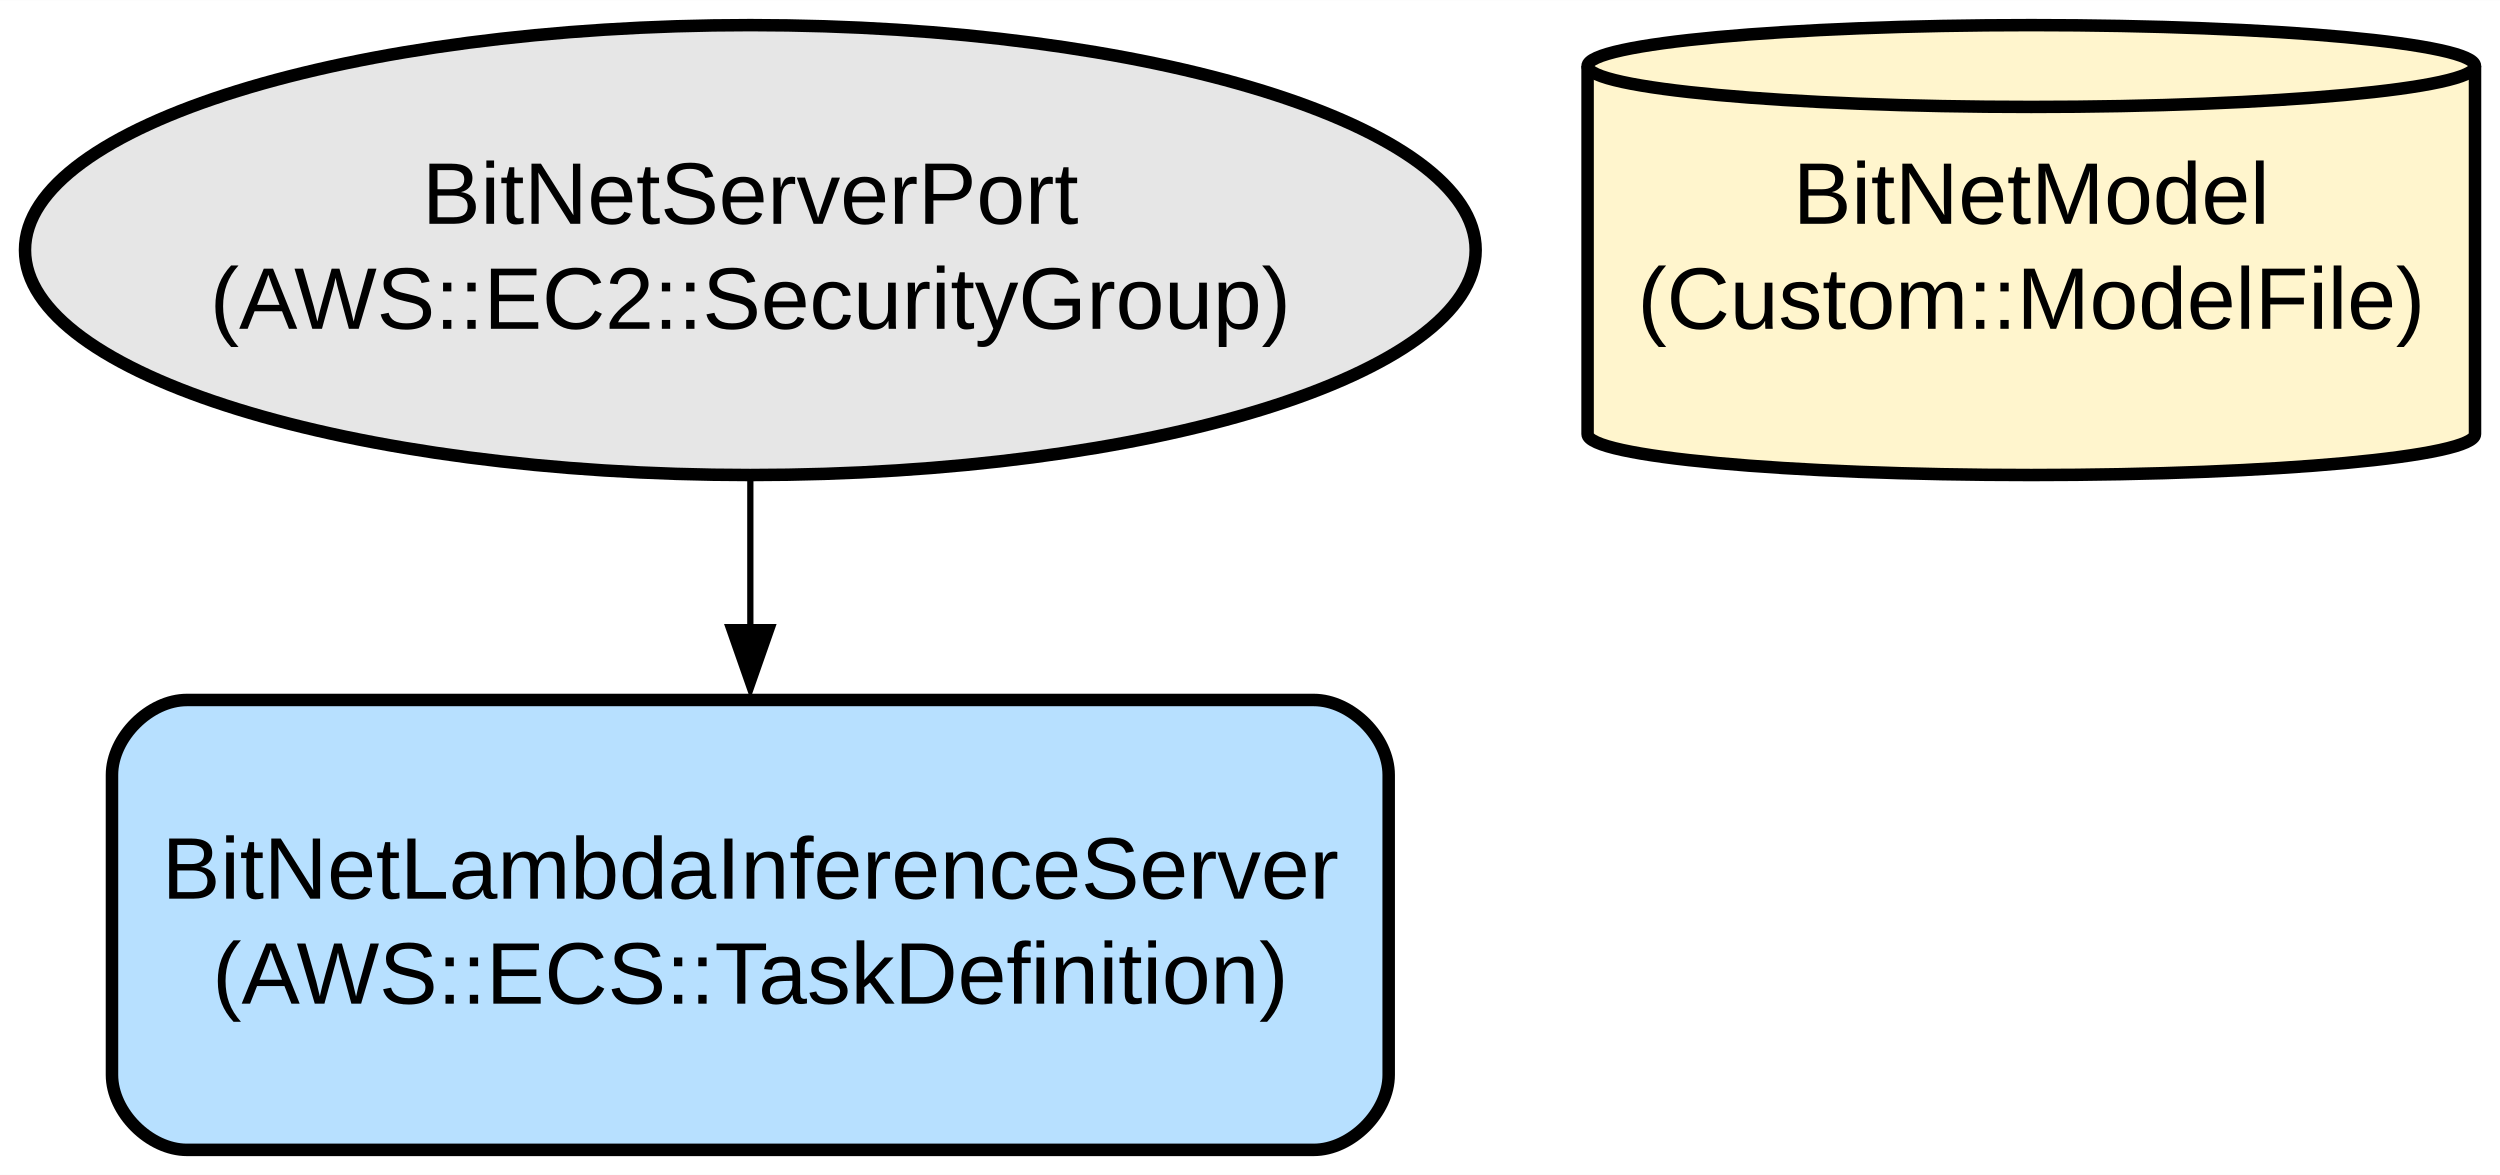
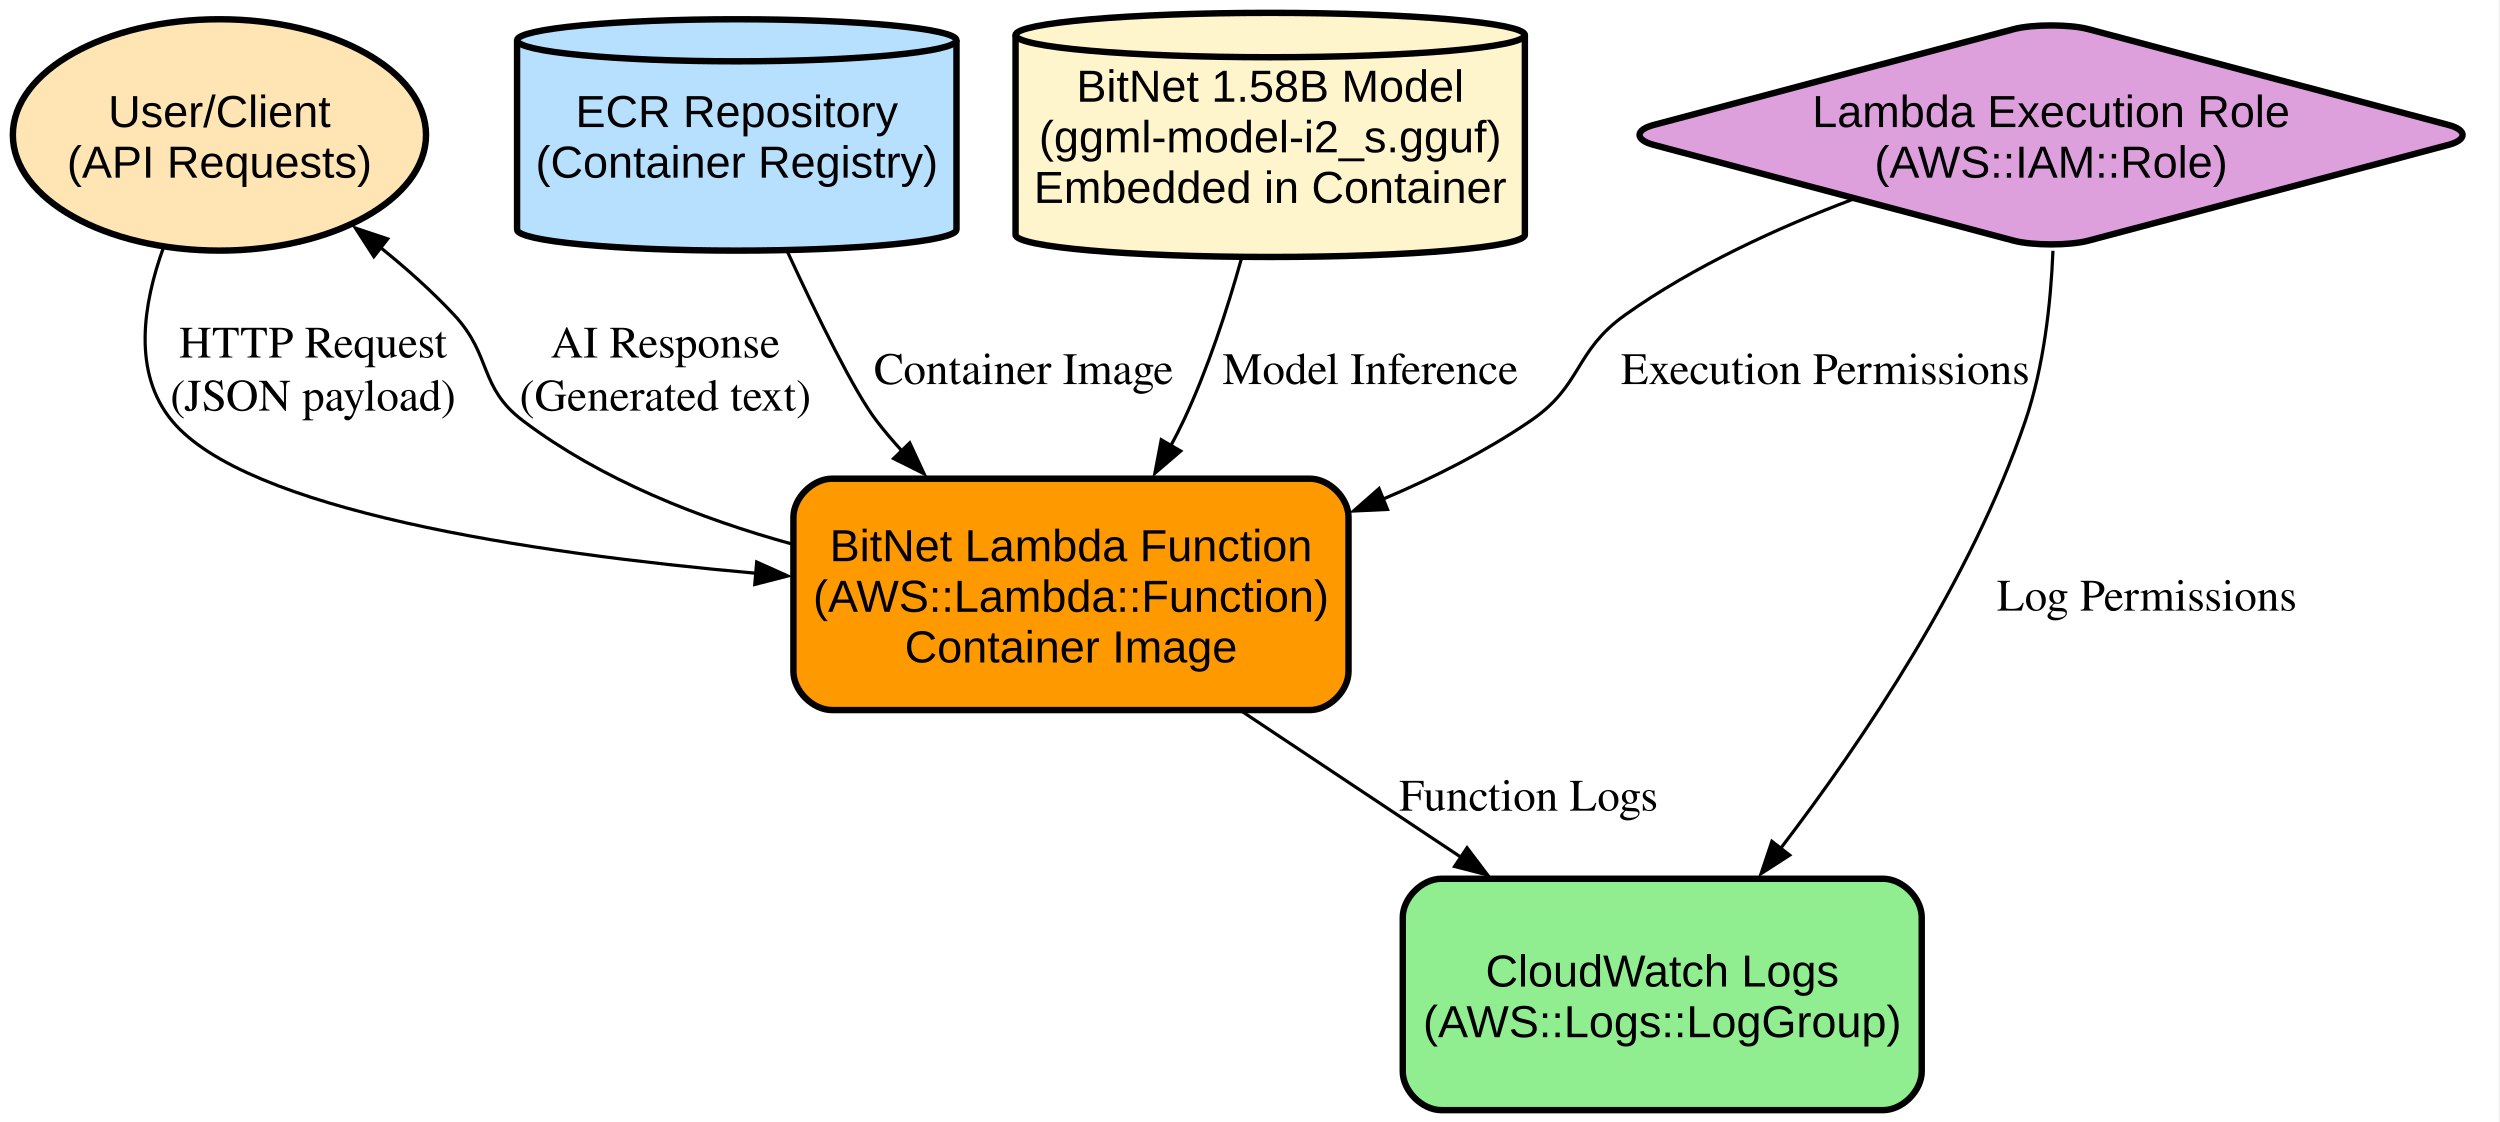
- <svg xmlns="http://www.w3.org/2000/svg" width="400pt" height="188pt" viewBox="0.00 0.00 400.09 188.00">
-   <g id="graph0" class="graph" transform="scale(1 1) rotate(0) translate(4 184)">
-     <polygon fill="white" stroke="none" points="-4,4 -4,-184 396.09,-184 396.09,4 -4,4" />
+ <svg xmlns="http://www.w3.org/2000/svg" width="778pt" height="349pt" viewBox="0.00 0.00 778.00 349.00">
+   <g id="graph0" class="graph" transform="scale(1 1) rotate(0) translate(4 345.47)">
+     <polygon fill="white" stroke="none" points="-4,4 -4,-345.47 773.61,-345.47 773.61,4 -4,4" />
    <g id="node1" class="node">
-       <path fill="#b7e0ff" stroke="black" stroke-width="2" d="M206.24,-72C206.24,-72 25.92,-72 25.92,-72 19.92,-72 13.92,-66 13.92,-60 13.92,-60 13.92,-12 13.92,-12 13.92,-6 19.92,0 25.92,0 25.92,0 206.24,0 206.24,0 212.24,0 218.24,-6 218.24,-12 218.24,-12 218.24,-60 218.24,-60 218.24,-66 212.24,-72 206.24,-72" />
-       <text text-anchor="middle" x="116.08" y="-40.2" font-family="Arial" font-size="14.00">BitNetLambdaInferenceServer</text>
-       <text text-anchor="middle" x="116.08" y="-23.4" font-family="Arial" font-size="14.00">(AWS::ECS::TaskDefinition)</text>
+       <ellipse fill="#ffe5b4" stroke="black" stroke-width="2" cx="64.29" cy="-303.48" rx="64.29" ry="36" />
+       <text xml:space="preserve" text-anchor="middle" x="64.29" y="-305.93" font-family="Arial" font-size="14.00">User/Client</text>
+       <text xml:space="preserve" text-anchor="middle" x="64.29" y="-290.18" font-family="Arial" font-size="14.00">(API Requests)</text>
    </g>
    <g id="node2" class="node">
-       <path fill="#fff5cd" stroke="black" stroke-width="2" d="M392.09,-173.45C392.09,-177.07 360.27,-180 321.08,-180 281.9,-180 250.07,-177.07 250.07,-173.45 250.07,-173.45 250.07,-114.55 250.07,-114.55 250.07,-110.93 281.9,-108 321.08,-108 360.27,-108 392.09,-110.93 392.09,-114.55 392.09,-114.55 392.09,-173.45 392.09,-173.45" />
-       <path fill="none" stroke="black" stroke-width="2" d="M392.09,-173.45C392.09,-169.84 360.27,-166.91 321.08,-166.91 281.9,-166.91 250.07,-169.84 250.07,-173.45" />
-       <text text-anchor="middle" x="321.08" y="-148.2" font-family="Arial" font-size="14.00">BitNetModel</text>
-       <text text-anchor="middle" x="321.08" y="-131.4" font-family="Arial" font-size="14.00">(Custom::ModelFile)</text>
+       <path fill="#ff9900" stroke="black" stroke-width="2" d="M403.66,-196.5C403.66,-196.5 254.91,-196.5 254.91,-196.5 248.91,-196.5 242.91,-190.5 242.91,-184.5 242.91,-184.5 242.91,-136.5 242.91,-136.5 242.91,-130.5 248.91,-124.5 254.91,-124.5 254.91,-124.5 403.66,-124.5 403.66,-124.5 409.66,-124.5 415.66,-130.5 415.66,-136.5 415.66,-136.5 415.66,-184.5 415.66,-184.5 415.66,-190.5 409.66,-196.5 403.66,-196.5" />
+       <text xml:space="preserve" text-anchor="middle" x="329.29" y="-170.82" font-family="Arial" font-size="14.00">BitNet Lambda Function</text>
+       <text xml:space="preserve" text-anchor="middle" x="329.29" y="-155.07" font-family="Arial" font-size="14.00">(AWS::Lambda::Function)</text>
+       <text xml:space="preserve" text-anchor="middle" x="329.29" y="-139.32" font-family="Arial" font-size="14.00">Container Image</text>
+     </g>
+     <g id="edge1" class="edge">
+       <path fill="none" stroke="black" d="M46.95,-268.66C40.42,-250.74 37.19,-229.41 49.54,-214.5 72.55,-186.72 160.24,-173.39 231.39,-167.06" />
+       <polygon fill="black" stroke="black" points="231.48,-170.57 241.15,-166.23 230.89,-163.59 231.48,-170.57" />
+       <text xml:space="preserve" text-anchor="middle" x="93.41" y="-234.2" font-family="Times,serif" font-size="14.00">HTTP Request</text>
+       <text xml:space="preserve" text-anchor="middle" x="93.41" y="-217.7" font-family="Times,serif" font-size="14.00">(JSON payload)</text>
+     </g>
+     <g id="edge2" class="edge">
+       <path fill="none" stroke="black" d="M242.75,-176.09C214,-184 183.14,-196.09 158.79,-214.5 144.83,-225.06 149.24,-234.71 137.29,-247.5 130.44,-254.83 122.53,-261.89 114.49,-268.37" />
+       <polygon fill="black" stroke="black" points="112.35,-265.6 106.6,-274.49 116.65,-271.13 112.35,-265.6" />
+       <text xml:space="preserve" text-anchor="middle" x="203.04" y="-234.2" font-family="Times,serif" font-size="14.00">AI Response</text>
+       <text xml:space="preserve" text-anchor="middle" x="203.04" y="-217.7" font-family="Times,serif" font-size="14.00">(Generated text)</text>
+     </g>
+     <g id="node4" class="node">
+       <path fill="#90ee90" stroke="black" stroke-width="2" d="M582.04,-72C582.04,-72 444.54,-72 444.54,-72 438.54,-72 432.54,-66 432.54,-60 432.54,-60 432.54,-12 432.54,-12 432.54,-6 438.54,0 444.54,0 444.54,0 582.04,0 582.04,0 588.04,0 594.04,-6 594.04,-12 594.04,-12 594.04,-60 594.04,-60 594.04,-66 588.04,-72 582.04,-72" />
+       <text xml:space="preserve" text-anchor="middle" x="513.29" y="-38.45" font-family="Arial" font-size="14.00">CloudWatch Logs</text>
+       <text xml:space="preserve" text-anchor="middle" x="513.29" y="-22.7" font-family="Arial" font-size="14.00">(AWS::Logs::LogGroup)</text>
+     </g>
+     <g id="edge4" class="edge">
+       <path fill="none" stroke="black" d="M382.51,-124.07C403.87,-109.85 428.64,-93.35 450.85,-78.57" />
+       <polygon fill="black" stroke="black" points="452.54,-81.65 458.93,-73.19 448.66,-75.82 452.54,-81.65" />
+       <text xml:space="preserve" text-anchor="middle" x="471.68" y="-93.2" font-family="Times,serif" font-size="14.00">Function Logs</text>
    </g>
    <g id="node3" class="node">
-       <ellipse fill="#e6e6e6" stroke="black" stroke-width="2" cx="116.08" cy="-144" rx="116.08" ry="36" />
-       <text text-anchor="middle" x="116.08" y="-148.2" font-family="Arial" font-size="14.00">BitNetServerPort</text>
-       <text text-anchor="middle" x="116.08" y="-131.4" font-family="Arial" font-size="14.00">(AWS::EC2::SecurityGroup)</text>
+       <path fill="#b7e0ff" stroke="black" stroke-width="2" d="M293.66,-332.94C293.66,-336.55 263.02,-339.48 225.29,-339.48 187.56,-339.48 156.91,-336.55 156.91,-332.94 156.91,-332.94 156.91,-274.03 156.91,-274.03 156.91,-270.42 187.56,-267.48 225.29,-267.48 263.02,-267.48 293.66,-270.42 293.66,-274.03 293.66,-274.03 293.66,-332.94 293.66,-332.94" />
+       <path fill="none" stroke="black" stroke-width="2" d="M293.66,-332.94C293.66,-329.33 263.02,-326.39 225.29,-326.39 187.56,-326.39 156.91,-329.33 156.91,-332.94" />
+       <text xml:space="preserve" text-anchor="middle" x="225.29" y="-305.93" font-family="Arial" font-size="14.00">ECR Repository</text>
+       <text xml:space="preserve" text-anchor="middle" x="225.29" y="-290.18" font-family="Arial" font-size="14.00">(Container Registry)</text>
    </g>
-     <g id="edge1" class="edge">
-       <path fill="none" stroke="black" d="M116.08,-107.7C116.08,-99.93 116.08,-91.57 116.08,-83.43" />
-       <polygon fill="black" stroke="black" points="119.58,-83.66 116.08,-73.66 112.58,-83.66 119.58,-83.66" />
+     <g id="edge3" class="edge">
+       <path fill="none" stroke="black" d="M240.98,-267.29C250.41,-246.88 261.88,-223.48 268.79,-214.5 271.27,-211.26 273.98,-208.08 276.83,-204.97" />
+       <polygon fill="black" stroke="black" points="279.11,-207.65 283.57,-198.04 274.09,-202.77 279.11,-207.65" />
+       <text xml:space="preserve" text-anchor="middle" x="314.54" y="-225.95" font-family="Times,serif" font-size="14.00">Container Image</text>
+     </g>
+     <g id="node5" class="node">
+       <path fill="#fff5cd" stroke="black" stroke-width="2" d="M470.54,-334.56C470.54,-338.37 435.02,-341.47 391.29,-341.47 347.56,-341.47 312.04,-338.37 312.04,-334.56 312.04,-334.56 312.04,-272.41 312.04,-272.41 312.04,-268.6 347.56,-265.5 391.29,-265.5 435.02,-265.5 470.54,-268.6 470.54,-272.41 470.54,-272.41 470.54,-334.56 470.54,-334.56" />
+       <path fill="none" stroke="black" stroke-width="2" d="M470.54,-334.56C470.54,-330.75 435.02,-327.66 391.29,-327.66 347.56,-327.66 312.04,-330.75 312.04,-334.56" />
+       <text xml:space="preserve" text-anchor="middle" x="391.29" y="-313.81" font-family="Arial" font-size="14.00">BitNet 1.58B Model</text>
+       <text xml:space="preserve" text-anchor="middle" x="391.29" y="-298.06" font-family="Arial" font-size="14.00">(ggml-model-i2_s.gguf)</text>
+       <text xml:space="preserve" text-anchor="middle" x="391.29" y="-282.31" font-family="Arial" font-size="14.00">Embedded in Container</text>
+     </g>
+     <g id="edge5" class="edge">
+       <path fill="none" stroke="black" d="M382.4,-265.22C377.93,-249.21 371.85,-230.54 364.29,-214.5 363.07,-211.93 361.75,-209.33 360.35,-206.75" />
+       <polygon fill="black" stroke="black" points="363.44,-205.1 355.4,-198.21 357.38,-208.61 363.44,-205.1" />
+       <text xml:space="preserve" text-anchor="middle" x="422.43" y="-225.95" font-family="Times,serif" font-size="14.00">Model Inference</text>
+     </g>
+     <g id="node6" class="node">
+       <path fill="#dda0dd" stroke="black" stroke-width="2" d="M622.69,-336.4C622.69,-336.4 510.57,-306.57 510.57,-306.57 504.77,-305.03 504.77,-301.94 510.57,-300.4 510.57,-300.4 622.69,-270.57 622.69,-270.57 628.49,-269.03 640.09,-269.03 645.88,-270.57 645.88,-270.57 758.01,-300.4 758.01,-300.4 763.81,-301.94 763.81,-305.03 758.01,-306.57 758.01,-306.57 645.88,-336.4 645.88,-336.4 640.09,-337.94 628.49,-337.94 622.69,-336.4" />
+       <text xml:space="preserve" text-anchor="middle" x="634.29" y="-305.93" font-family="Arial" font-size="14.00">Lambda Execution Role</text>
+       <text xml:space="preserve" text-anchor="middle" x="634.29" y="-290.18" font-family="Arial" font-size="14.00">(AWS::IAM::Role)</text>
+     </g>
+     <g id="edge6" class="edge">
+       <path fill="none" stroke="black" d="M572.63,-283.46C549.23,-274.61 523.11,-262.64 501.79,-247.5 485.75,-236.11 488.55,-225.58 472.29,-214.5 458.29,-204.96 442.35,-196.88 426.33,-190.12" />
+       <polygon fill="black" stroke="black" points="427.79,-186.94 417.2,-186.44 425.16,-193.43 427.79,-186.94" />
+       <text xml:space="preserve" text-anchor="middle" x="564.04" y="-225.95" font-family="Times,serif" font-size="14.00">Execution Permissions</text>
+     </g>
+     <g id="edge7" class="edge">
+       <path fill="none" stroke="black" d="M634.88,-267.43C634.21,-250.98 632.03,-231.34 626.29,-214.5 609.4,-164.99 576.04,-115.33 549.93,-81.18" />
+       <polygon fill="black" stroke="black" points="552.95,-79.35 544.05,-73.6 547.42,-83.64 552.95,-79.35" />
+       <text xml:space="preserve" text-anchor="middle" x="664.1" y="-155.45" font-family="Times,serif" font-size="14.00">Log Permissions</text>
    </g>
  </g>
</svg>
